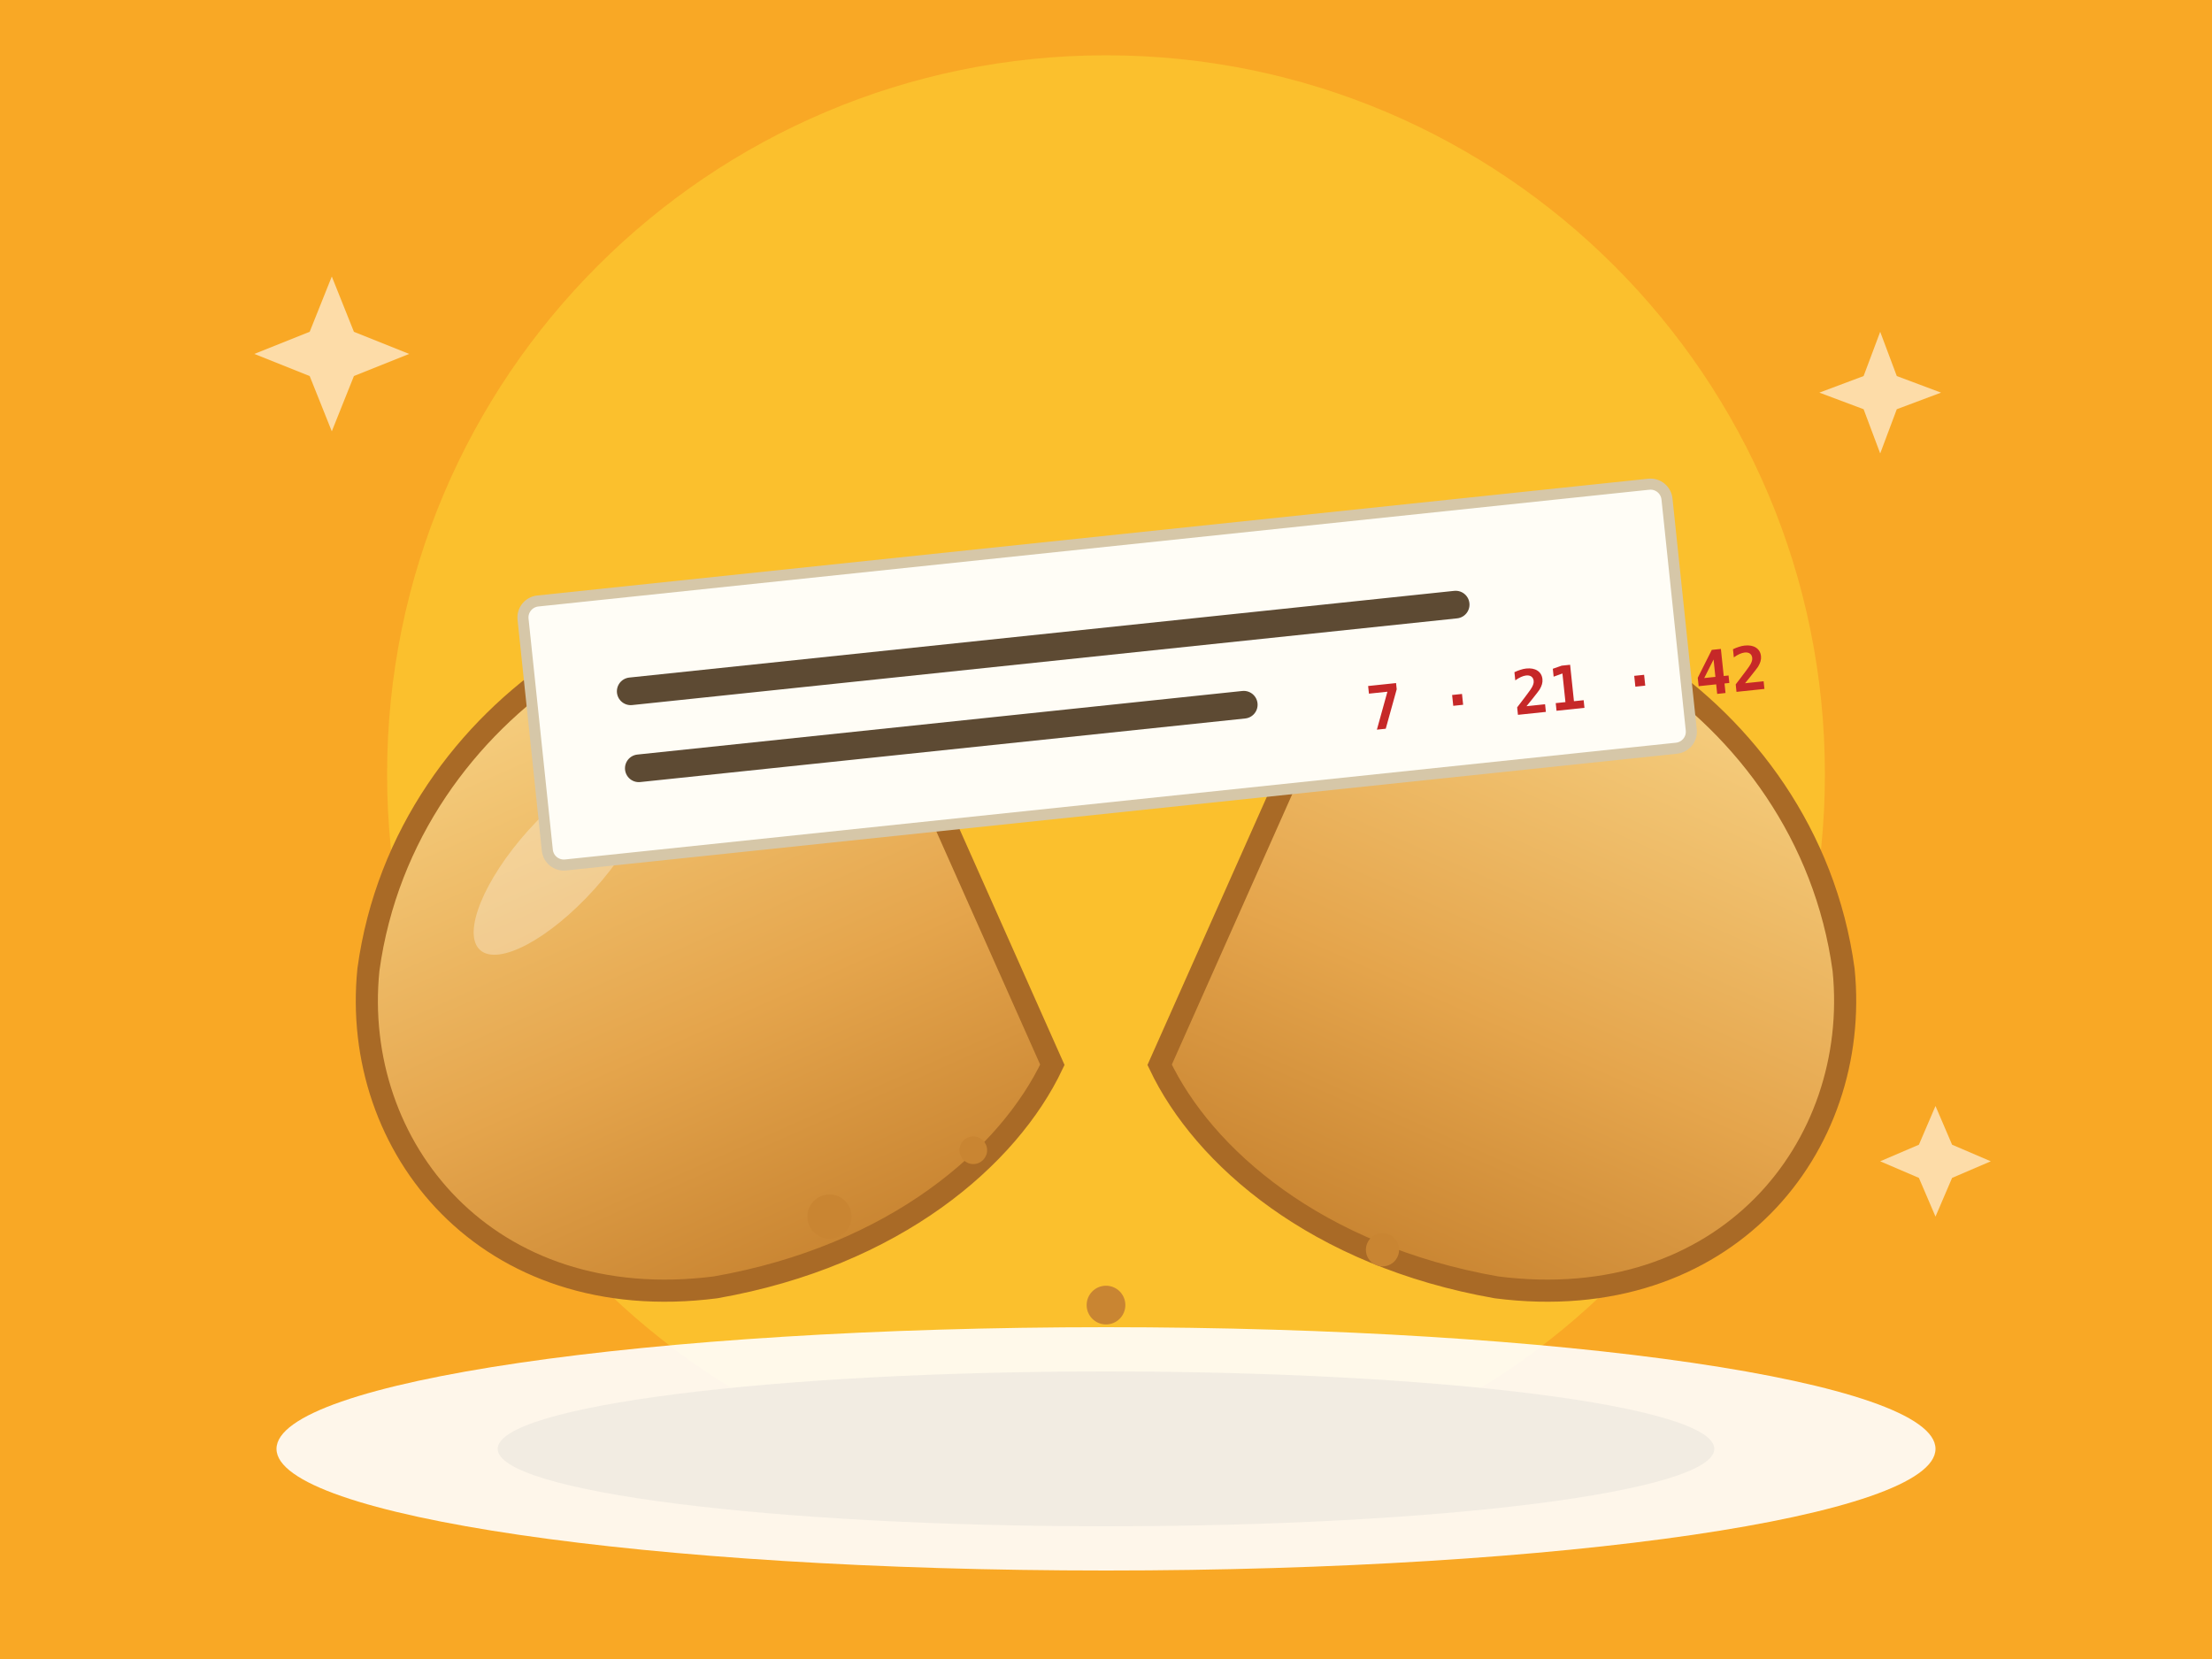
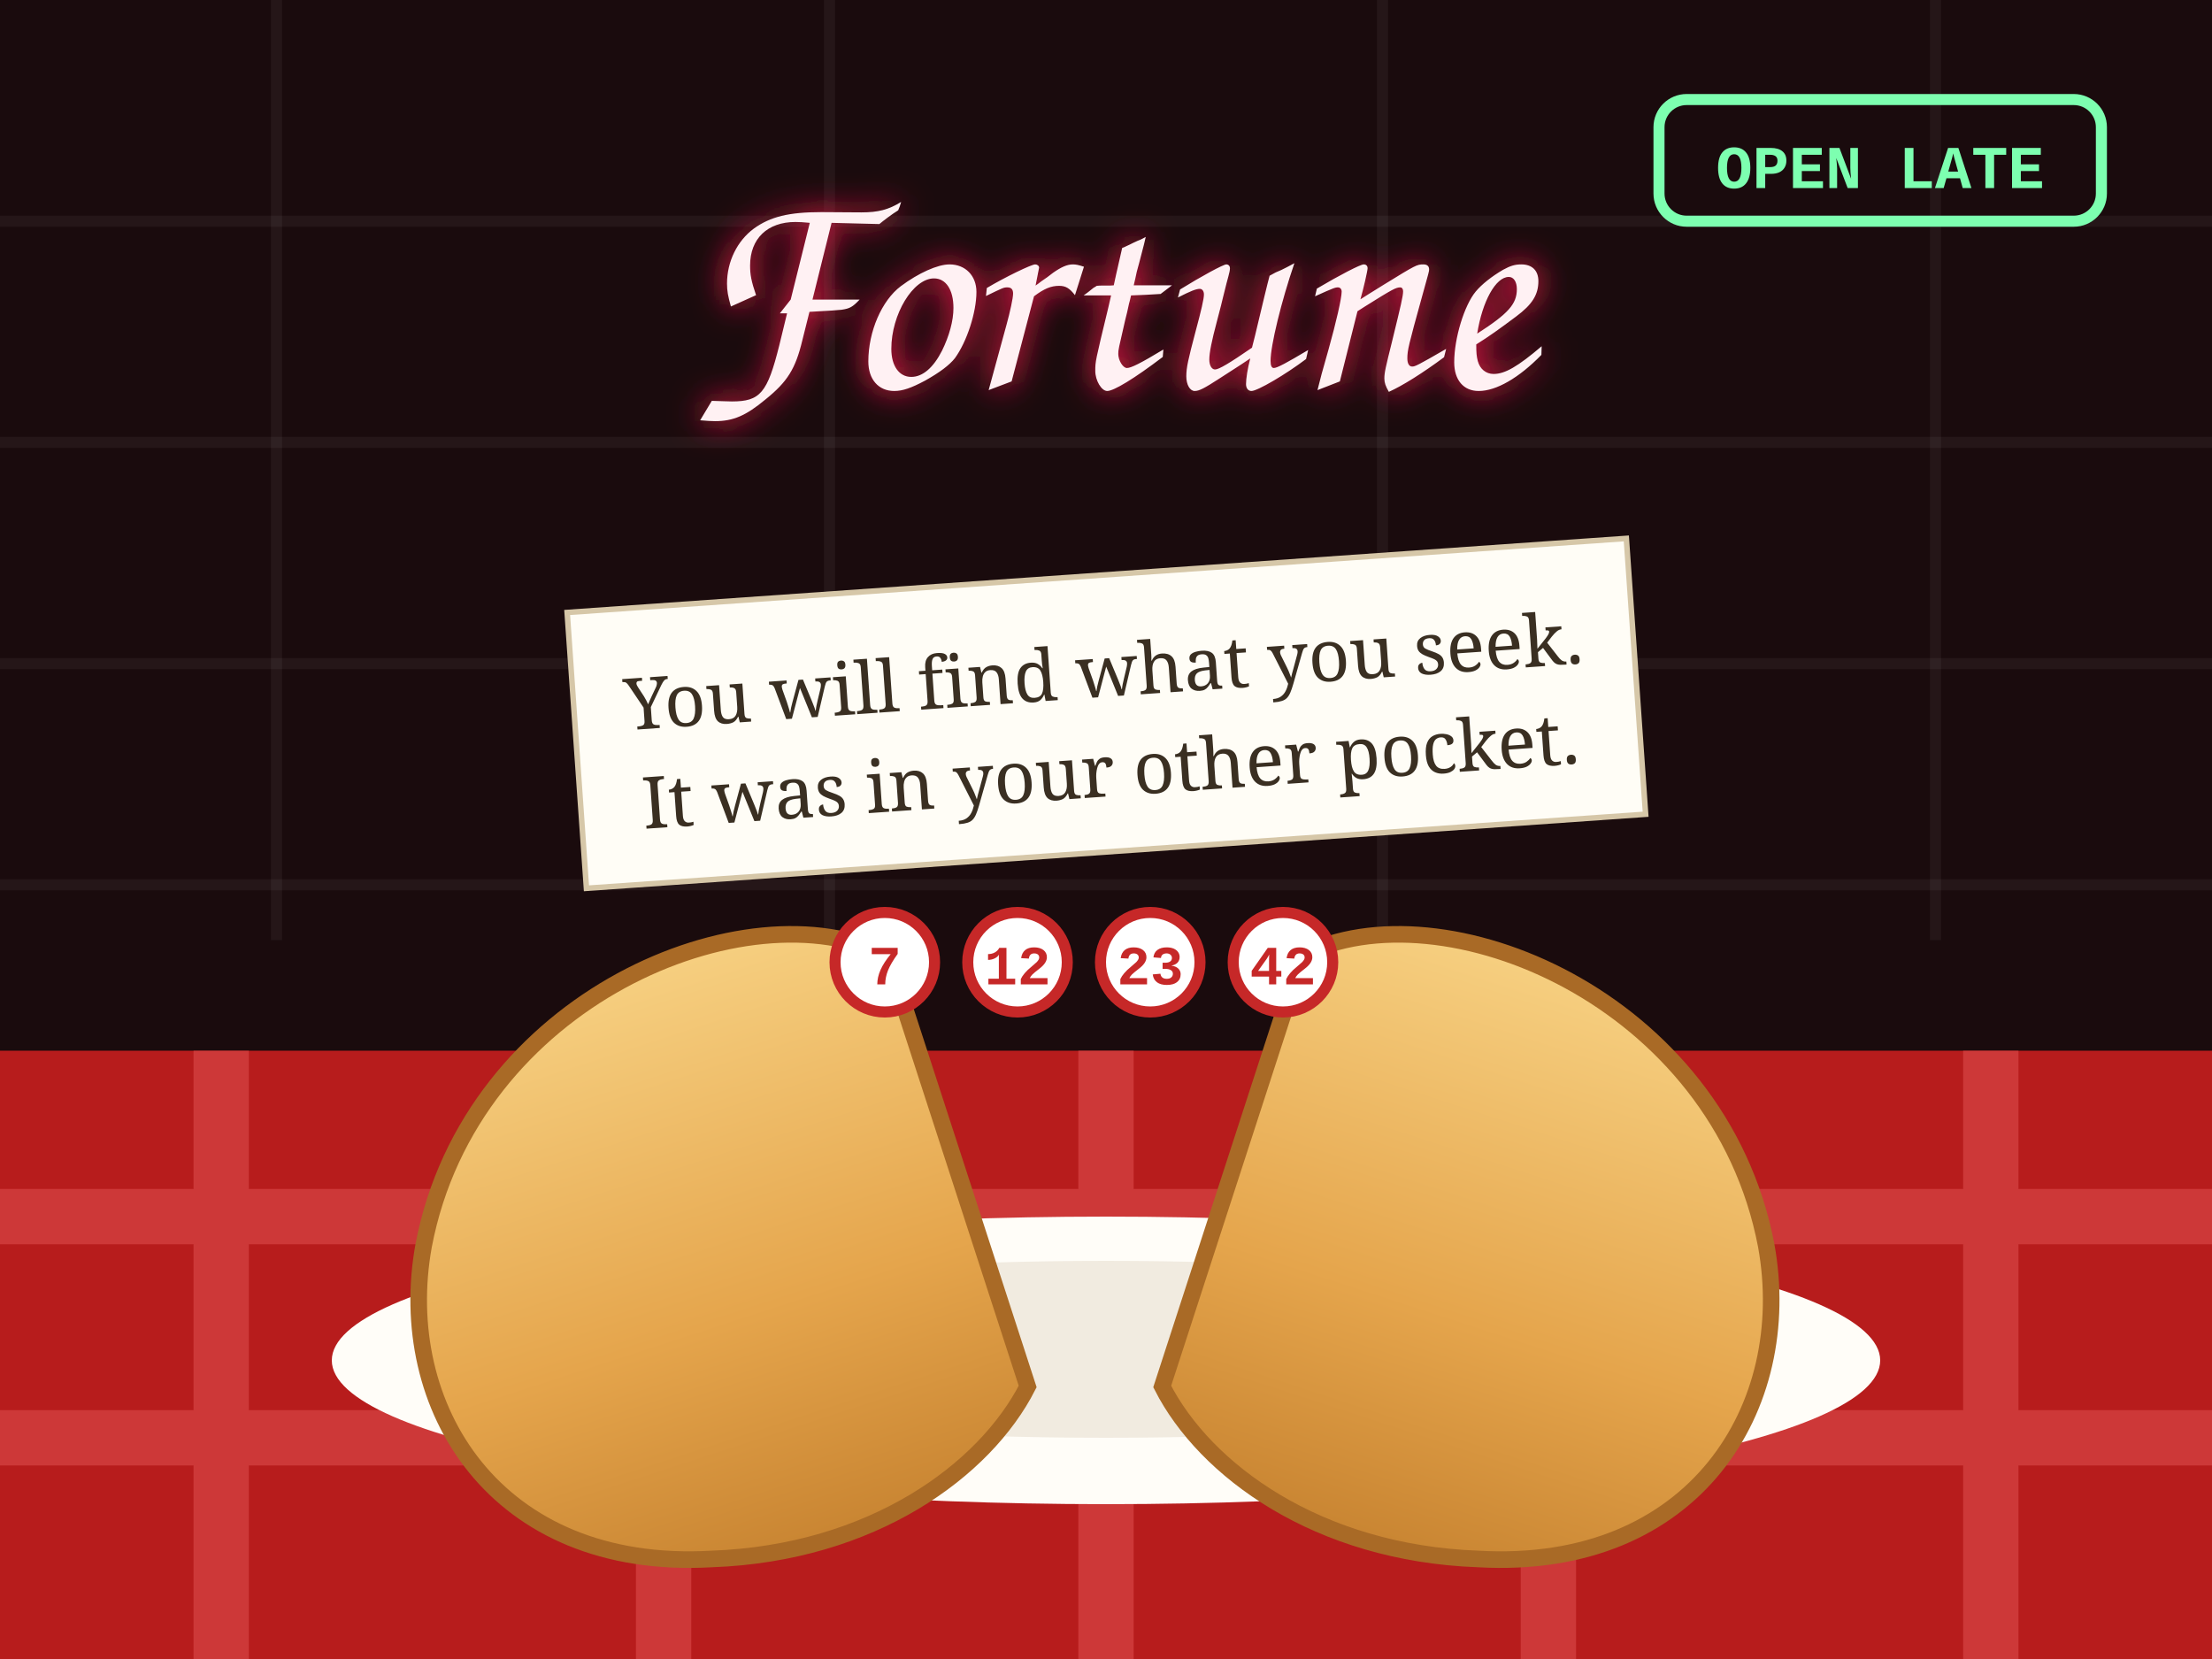
<svg xmlns="http://www.w3.org/2000/svg" viewBox="0 0 400 300">
  <defs>
-     <linearGradient id="d" x1="0" x2="0" y1="0" y2="1">
+     <linearGradient id="d" x1="0" y1="0" x2="0" y2="1">
      <stop offset="0" stop-color="#f6cf80" />
      <stop offset=".6" stop-color="#e5a54c" />
      <stop offset="1" stop-color="#c98532" />
    </linearGradient>
+     <filter id="g" x="-20%" y="-50%" width="140%" height="200%">
+       <feGaussianBlur stdDeviation="3" />
+     </filter>
  </defs>
-   <rect width="400" height="300" fill="#f9a825" />
-   <circle cx="200" cy="140" r="130" fill="#fbc02d" />
-   <g fill="#fff" opacity=".6">
-     <path d="M60 50l4 10 10 4-10 4-4 10-4-10-10-4 10-4z" />
-     <path d="M340 60l3 8 8 3-8 3-3 8-3-8-8-3 8-3z" />
-     <path d="M350 200l3 7 7 3-7 3-3 7-3-7-7-3 7-3z" />
+   <rect width="400" height="300" fill="#1a0b0d" />
+   <g stroke="rgba(255,255,255,.05)" stroke-width="2">
+     <path d="M0 40h400M0 80h400M0 120h400M0 160h400" />
+     <path d="M50 0v170M150 0v170M250 0v170M350 0v170" />
  </g>
-   <ellipse cx="200" cy="262" rx="150" ry="22" fill="#fff" opacity=".9" />
-   <ellipse cx="200" cy="262" rx="110" ry="14" fill="#f2ece2" />
-   <g transform="translate(40 150) rotate(-24)">
-     <path d="M120 10C98-12 40-8 14 34C-2 62 8 100 48 112C80 120 106 112 120 100Z" fill="url(#d)" stroke="#a96a26" stroke-width="4" />
-     <ellipse cx="54" cy="30" rx="22" ry="8" fill="#fff" opacity=".3" transform="rotate(-24 54 30)" />
+   <rect x="0" y="190" width="400" height="110" fill="#b71c1c" />
+   <g stroke="#d64545" stroke-width="10" opacity=".7">
+     <path d="M0 220h400M0 260h400M40 190v110M120 190v110M200 190v110M280 190v110M360 190v110" />
  </g>
-   <g transform="translate(360 150) scale(-1 1) rotate(-24)">
-     <path d="M120 10C98-12 40-8 14 34C-2 62 8 100 48 112C80 120 106 112 120 100Z" fill="url(#d)" stroke="#a96a26" stroke-width="4" />
+   <text x="200" y="70" text-anchor="middle" font-family="Brush Script MT,Segoe Script,cursive" font-size="54" fill="#ff1f4d" filter="url(#g)">Fortune</text>
+   <text x="200" y="70" text-anchor="middle" font-family="Brush Script MT,Segoe Script,cursive" font-size="54" fill="#fff1f3">Fortune</text>
+   <rect x="300" y="18" width="80" height="22" rx="5" fill="none" stroke="#7dffb0" stroke-width="2" />
+   <text x="340" y="34" text-anchor="middle" font-family="Courier New,monospace" font-weight="900" font-size="11" fill="#7dffb0">OPEN LATE</text>
+   <ellipse cx="200" cy="246" rx="140" ry="26" fill="#fffdf8" />
+   <ellipse cx="200" cy="244" rx="104" ry="16" fill="#f1ebe0" />
+   <g transform="translate(78 150)">
+     <path d="M120 26C100 6 46 10 24 50C10 76 18 110 56 120C84 128 108 120 120 108Z" fill="url(#d)" stroke="#a96a26" stroke-width="3" transform="rotate(-18 60 70) translate(-24 6)" />
+     <path d="M120 26C140 6 194 10 216 50C230 76 222 110 184 120C156 128 132 120 120 108Z" fill="url(#d)" stroke="#a96a26" stroke-width="3" transform="rotate(18 180 70) translate(24 6)" />
  </g>
-   <g transform="rotate(-6 200 120)">
-     <rect x="96" y="98" width="208" height="48" rx="3" fill="#fffdf6" stroke="#d6c7a8" stroke-width="2" />
-     <path d="M114 116h150M114 130h110" stroke="#5d4a33" stroke-width="5" stroke-linecap="round" />
-     <text x="246" y="137" font-family="monospace" font-weight="700" font-size="11" fill="#c62828">7 · 21 · 42</text>
+   <g transform="rotate(-4 200 128)">
+     <rect x="104" y="104" width="192" height="50" fill="#fffdf6" stroke="#d6c7a8" />
+     <text x="200" y="126" text-anchor="middle" font-family="Georgia,serif" font-size="13" fill="#3a2f22">You will find what you seek.</text>
+     <text x="200" y="144" text-anchor="middle" font-family="Georgia,serif" font-size="13" fill="#3a2f22">It was in your other pocket.</text>
  </g>
-   <g fill="#c98532">
-     <circle cx="150" cy="220" r="4" />
-     <circle cx="250" cy="226" r="3" />
-     <circle cx="200" cy="236" r="3.5" />
-     <circle cx="176" cy="208" r="2.5" />
+   <g fill="#c62828" font-family="Courier New,monospace" font-weight="700" font-size="10">
+     <circle cx="160" cy="174" r="9" fill="#fff" stroke="#c62828" stroke-width="2" />
+     <circle cx="184" cy="174" r="9" fill="#fff" stroke="#c62828" stroke-width="2" />
+     <circle cx="208" cy="174" r="9" fill="#fff" stroke="#c62828" stroke-width="2" />
+     <circle cx="232" cy="174" r="9" fill="#fff" stroke="#c62828" stroke-width="2" />
+     <text x="160" y="178" text-anchor="middle">7</text>
+     <text x="184" y="178" text-anchor="middle">12</text>
+     <text x="208" y="178" text-anchor="middle">23</text>
+     <text x="232" y="178" text-anchor="middle">42</text>
  </g>
</svg>
